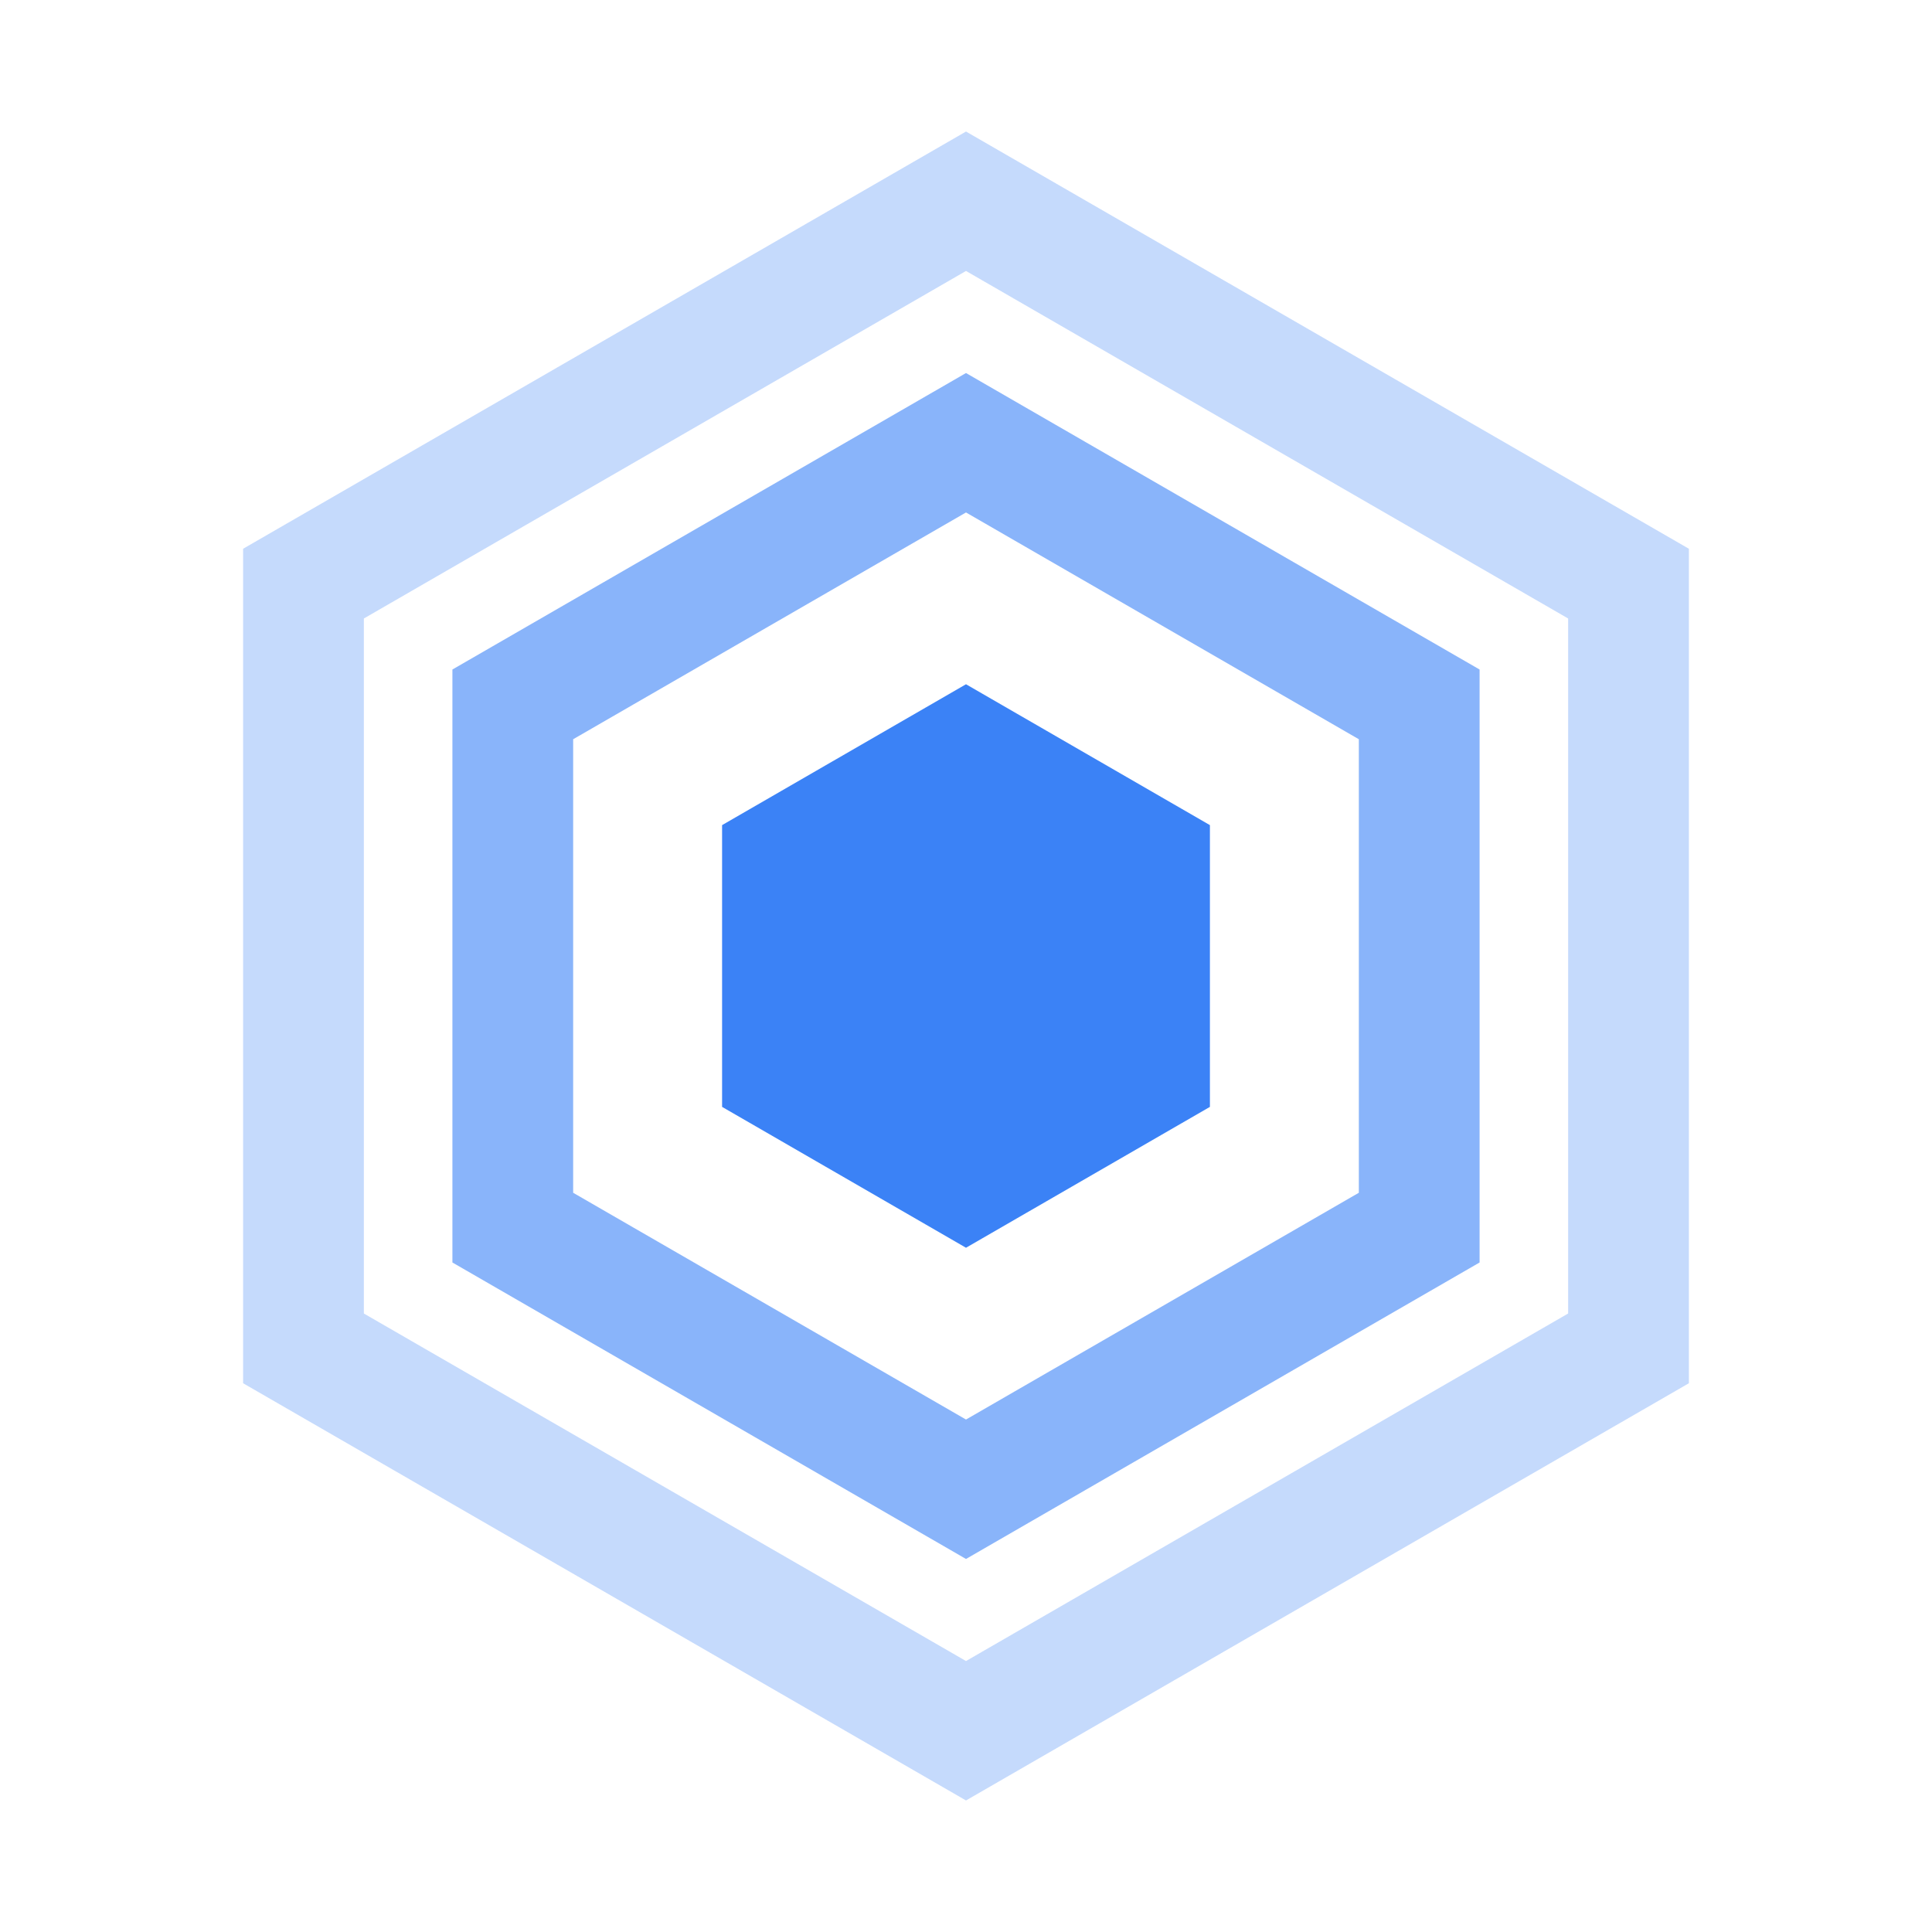
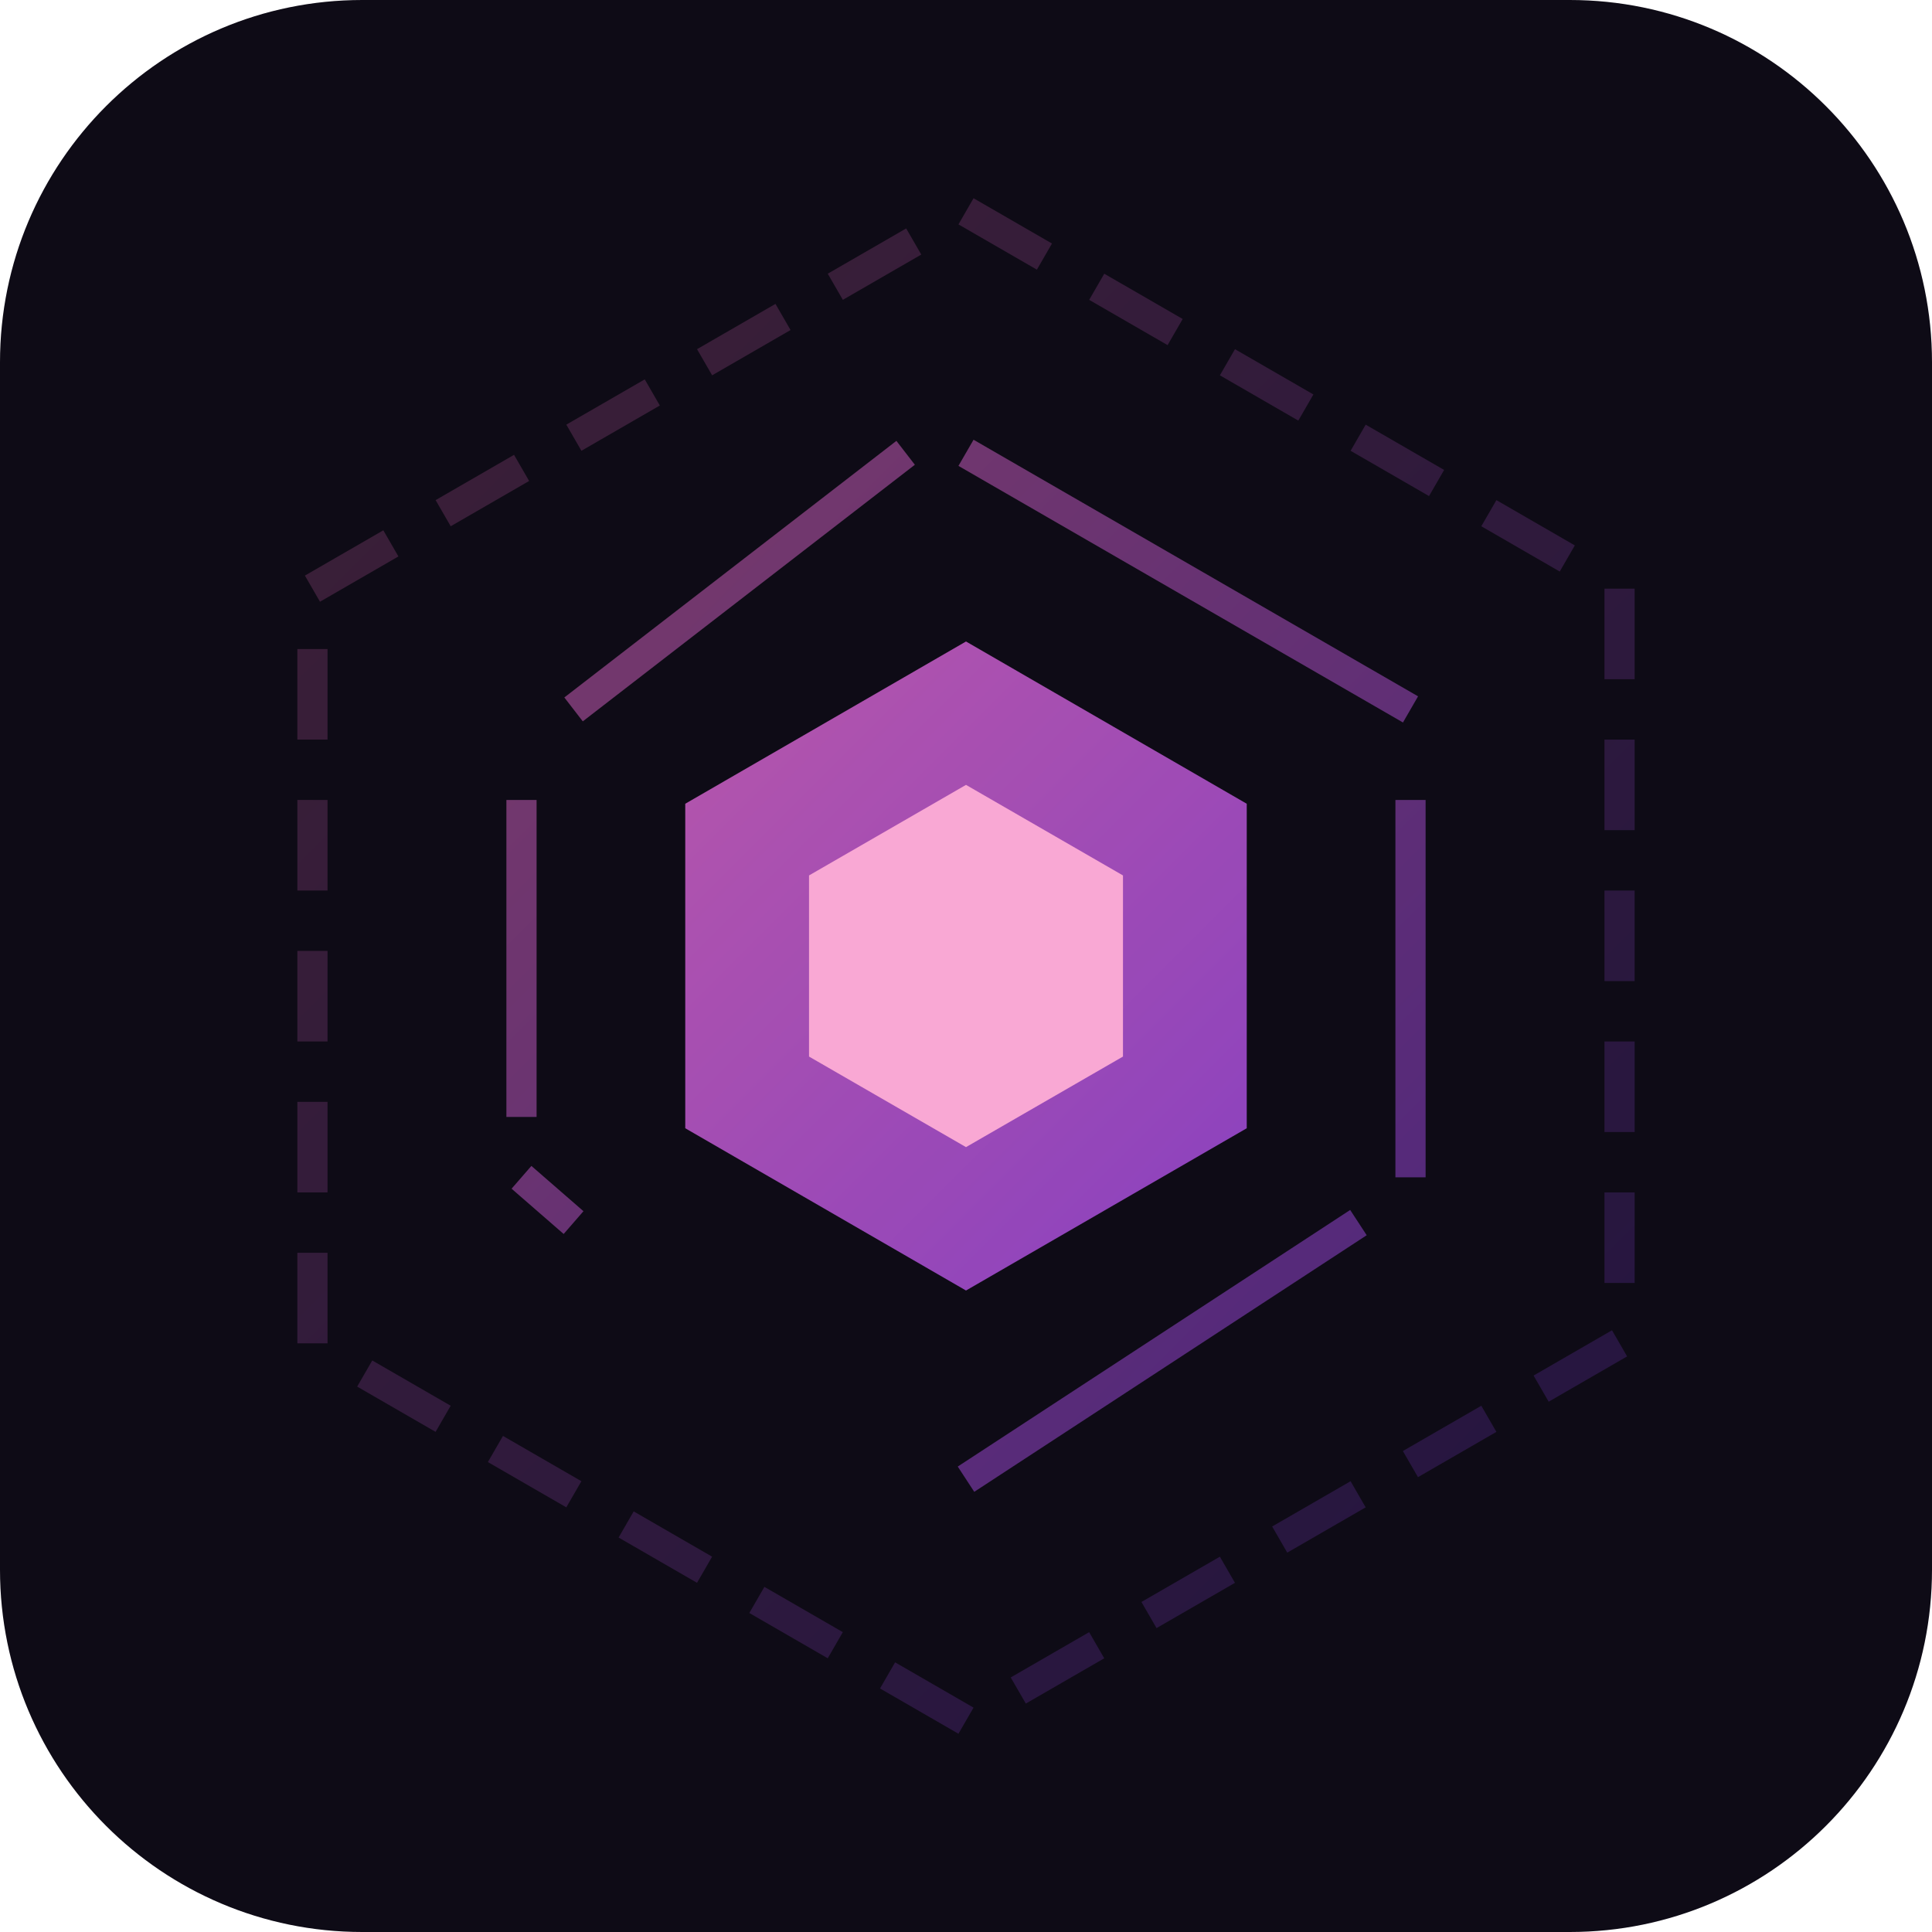
- <svg xmlns="http://www.w3.org/2000/svg" width="512" height="512" viewBox="0 0 24 24" fill="none">
-   <rect width="24" height="24" fill="transparent" />
-   <polygon points="15.03,10.25 15.03,13.75 12.00,15.50 8.97,13.75 8.97,10.25 12.00,8.50" fill="#3b82f6" />
-   <polygon points="17.63,8.75 17.63,15.25 12.00,18.50 6.37,15.25 6.37,8.75 12.00,5.50" stroke="#3b82f6" stroke-width="1.5" opacity="0.6" />
-   <polygon points="20.23,7.25 20.23,16.75 12.00,21.50 3.77,16.75 3.77,7.25 12.00,2.50" stroke="#3b82f6" stroke-width="1.5" opacity="0.3" />
+ <svg xmlns="http://www.w3.org/2000/svg" width="256" height="256" viewBox="0 0 256 256" fill="none">
+   <defs>
+     <linearGradient id="g5" x1="40" y1="40" x2="220" y2="220" gradientUnits="userSpaceOnUse">
+       <stop offset="0%" stop-color="#F472B6" />
+       <stop offset="100%" stop-color="#7C3AED" />
+     </linearGradient>
+   </defs>
+   <rect width="256" height="256" rx="48" fill="#0E0B16" />
+   <line x1="128" y1="28" x2="214.6" y2="78" stroke="url(#g5)" stroke-width="4" opacity="0.2" stroke-dasharray="12 8" />
+   <line x1="214.6" y1="78" x2="214.6" y2="178" stroke="url(#g5)" stroke-width="4" opacity="0.2" stroke-dasharray="12 8" />
+   <line x1="214.6" y1="178" x2="128" y2="228" stroke="url(#g5)" stroke-width="4" opacity="0.2" stroke-dasharray="12 8" />
+   <line x1="128" y1="228" x2="41.4" y2="178" stroke="url(#g5)" stroke-width="4" opacity="0.2" stroke-dasharray="12 8" />
+   <line x1="41.4" y1="178" x2="41.4" y2="78" stroke="url(#g5)" stroke-width="4" opacity="0.2" stroke-dasharray="12 8" />
+   <line x1="41.4" y1="78" x2="128" y2="28" stroke="url(#g5)" stroke-width="4" opacity="0.2" stroke-dasharray="12 8" />
+   <line x1="128" y1="60" x2="186.9" y2="94" stroke="url(#g5)" stroke-width="4" opacity="0.5" />
+   <line x1="186.9" y1="106" x2="186.9" y2="156" stroke="url(#g5)" stroke-width="4" opacity="0.5" />
+   <line x1="180" y1="162" x2="128" y2="196" stroke="url(#g5)" stroke-width="4" opacity="0.5" />
+   <line x1="76" y1="162" x2="69.1" y2="156" stroke="url(#g5)" stroke-width="4" opacity="0.5" />
+   <line x1="69.1" y1="148" x2="69.1" y2="106" stroke="url(#g5)" stroke-width="4" opacity="0.5" />
+   <line x1="76" y1="94" x2="120" y2="60" stroke="url(#g5)" stroke-width="4" opacity="0.5" />
+   <polygon points="128,85 165.2,106.5 165.2,149.5 128,171 90.8,149.5 90.8,106.5" fill="url(#g5)" opacity="0.85" />
+   <polygon points="128,104 148.8,116 148.8,140 128,152 107.2,140 107.2,116" fill="#F9A8D4" />
</svg>
